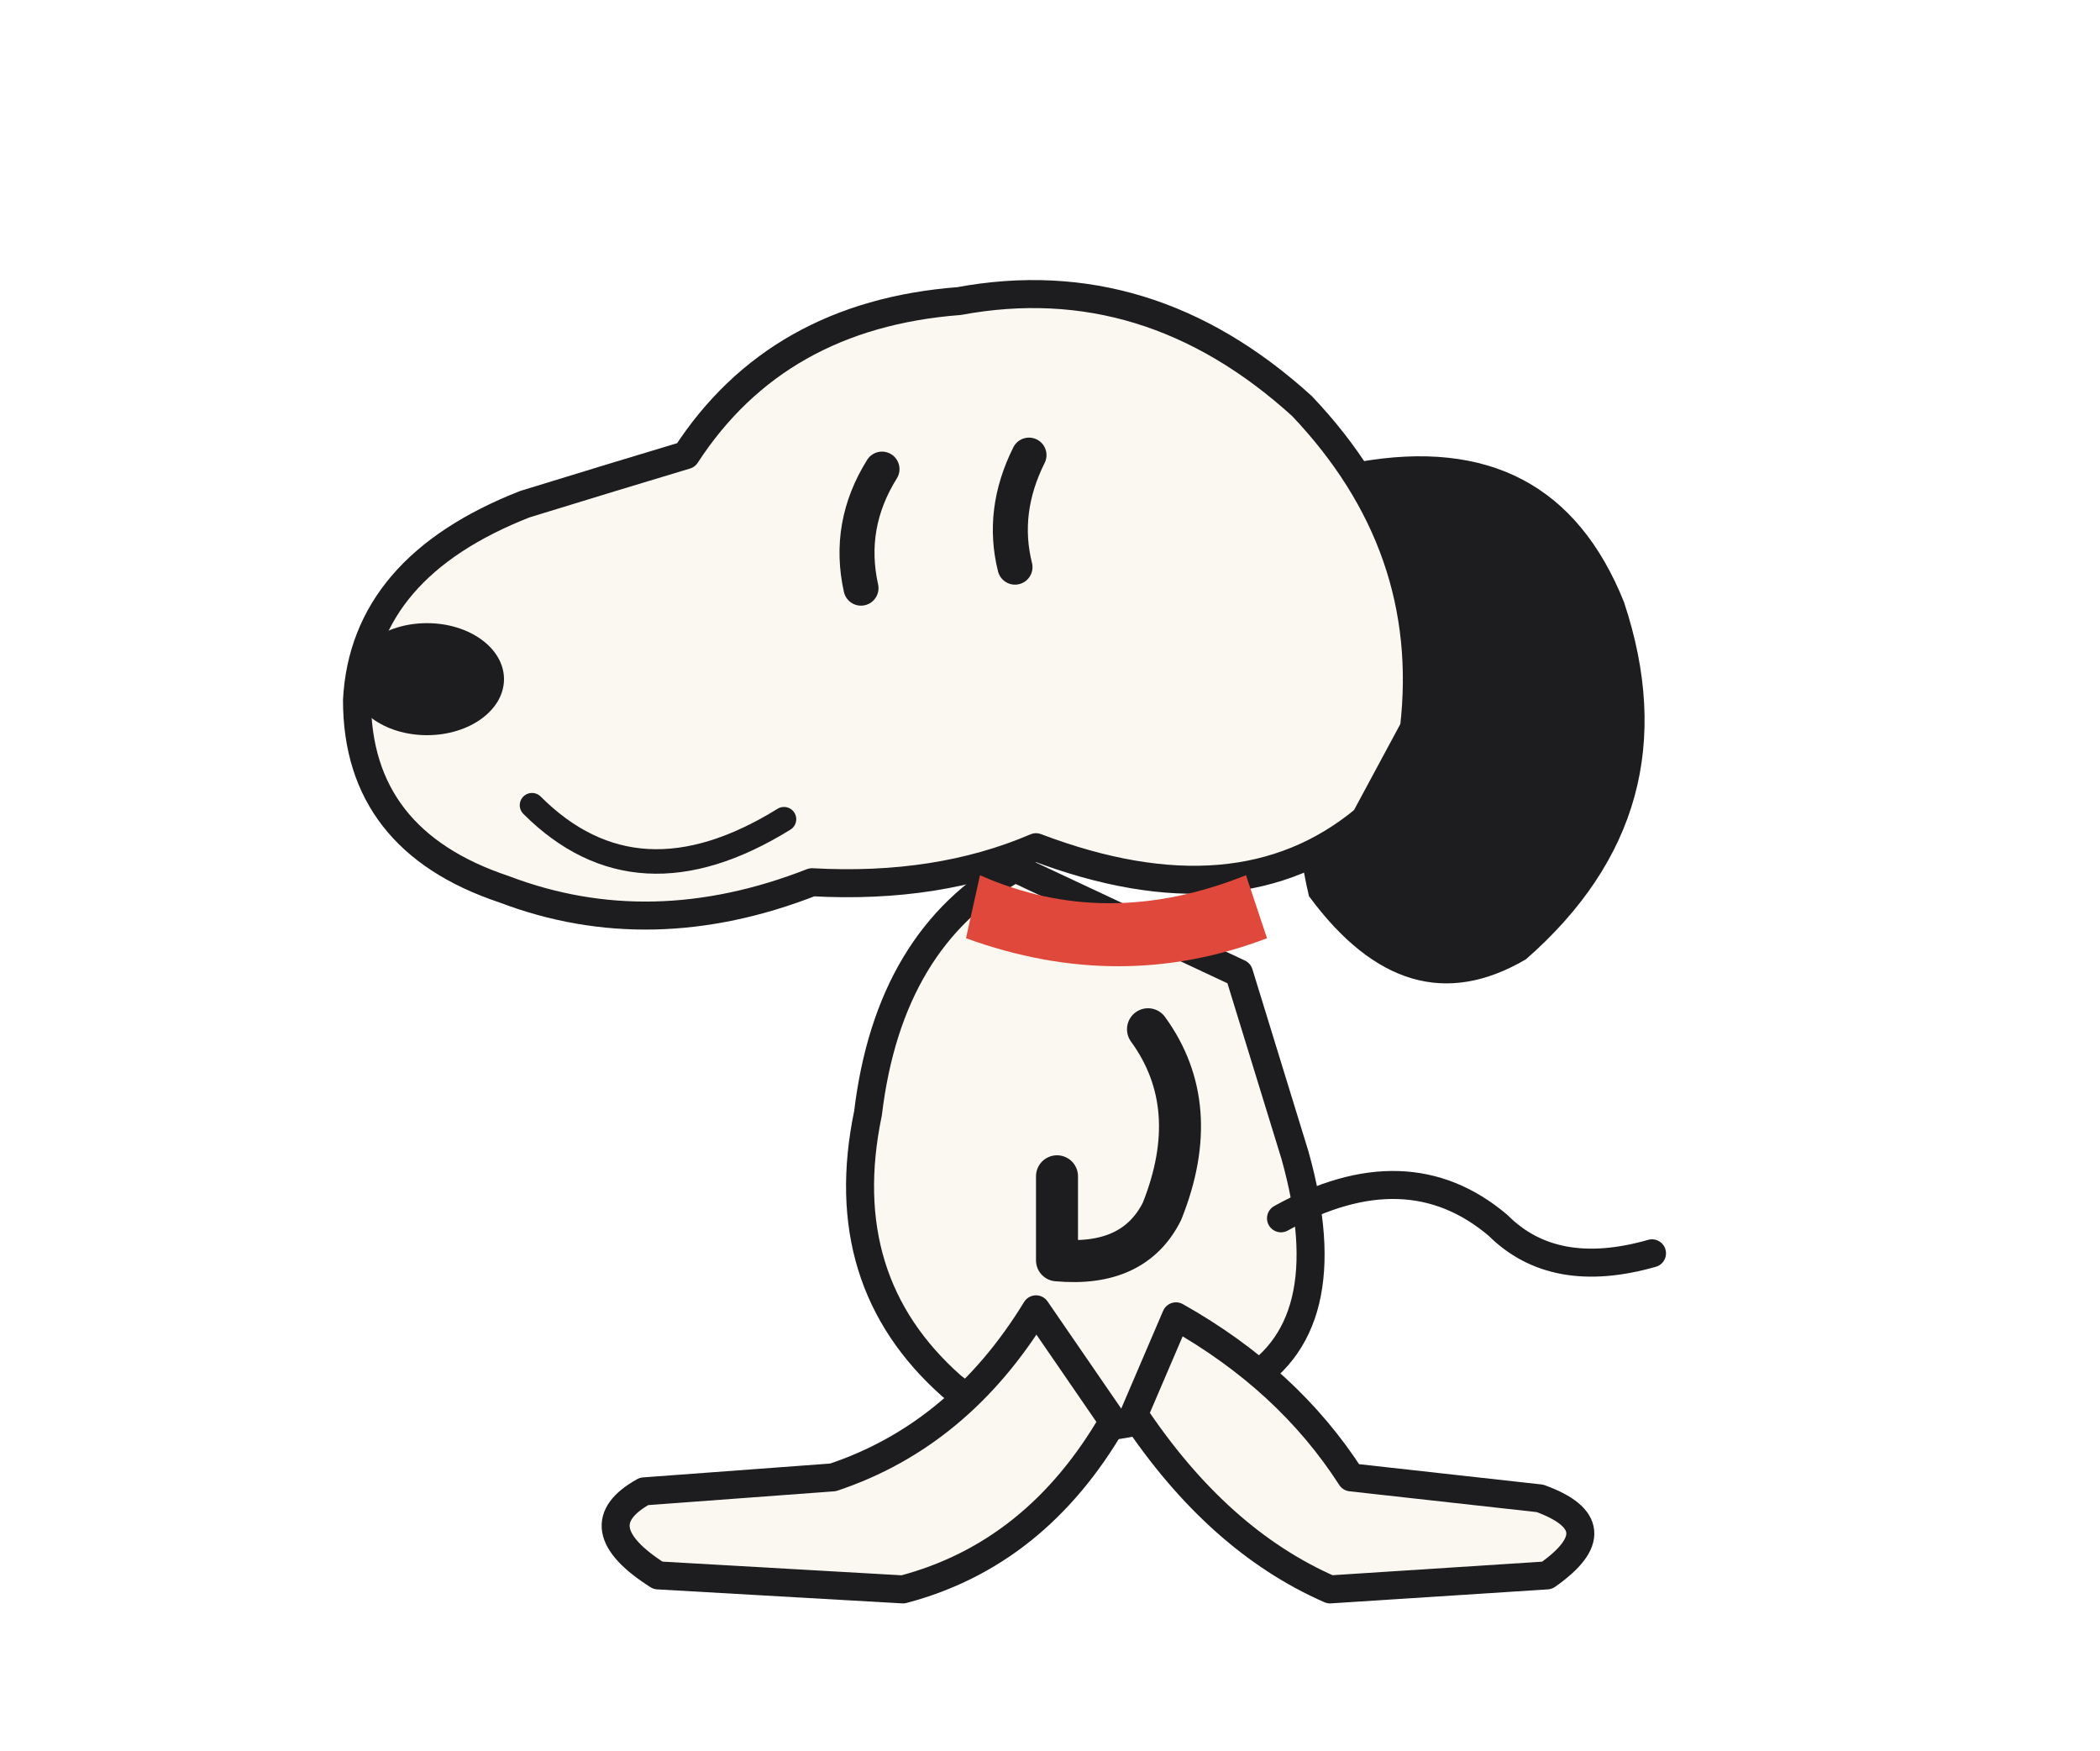
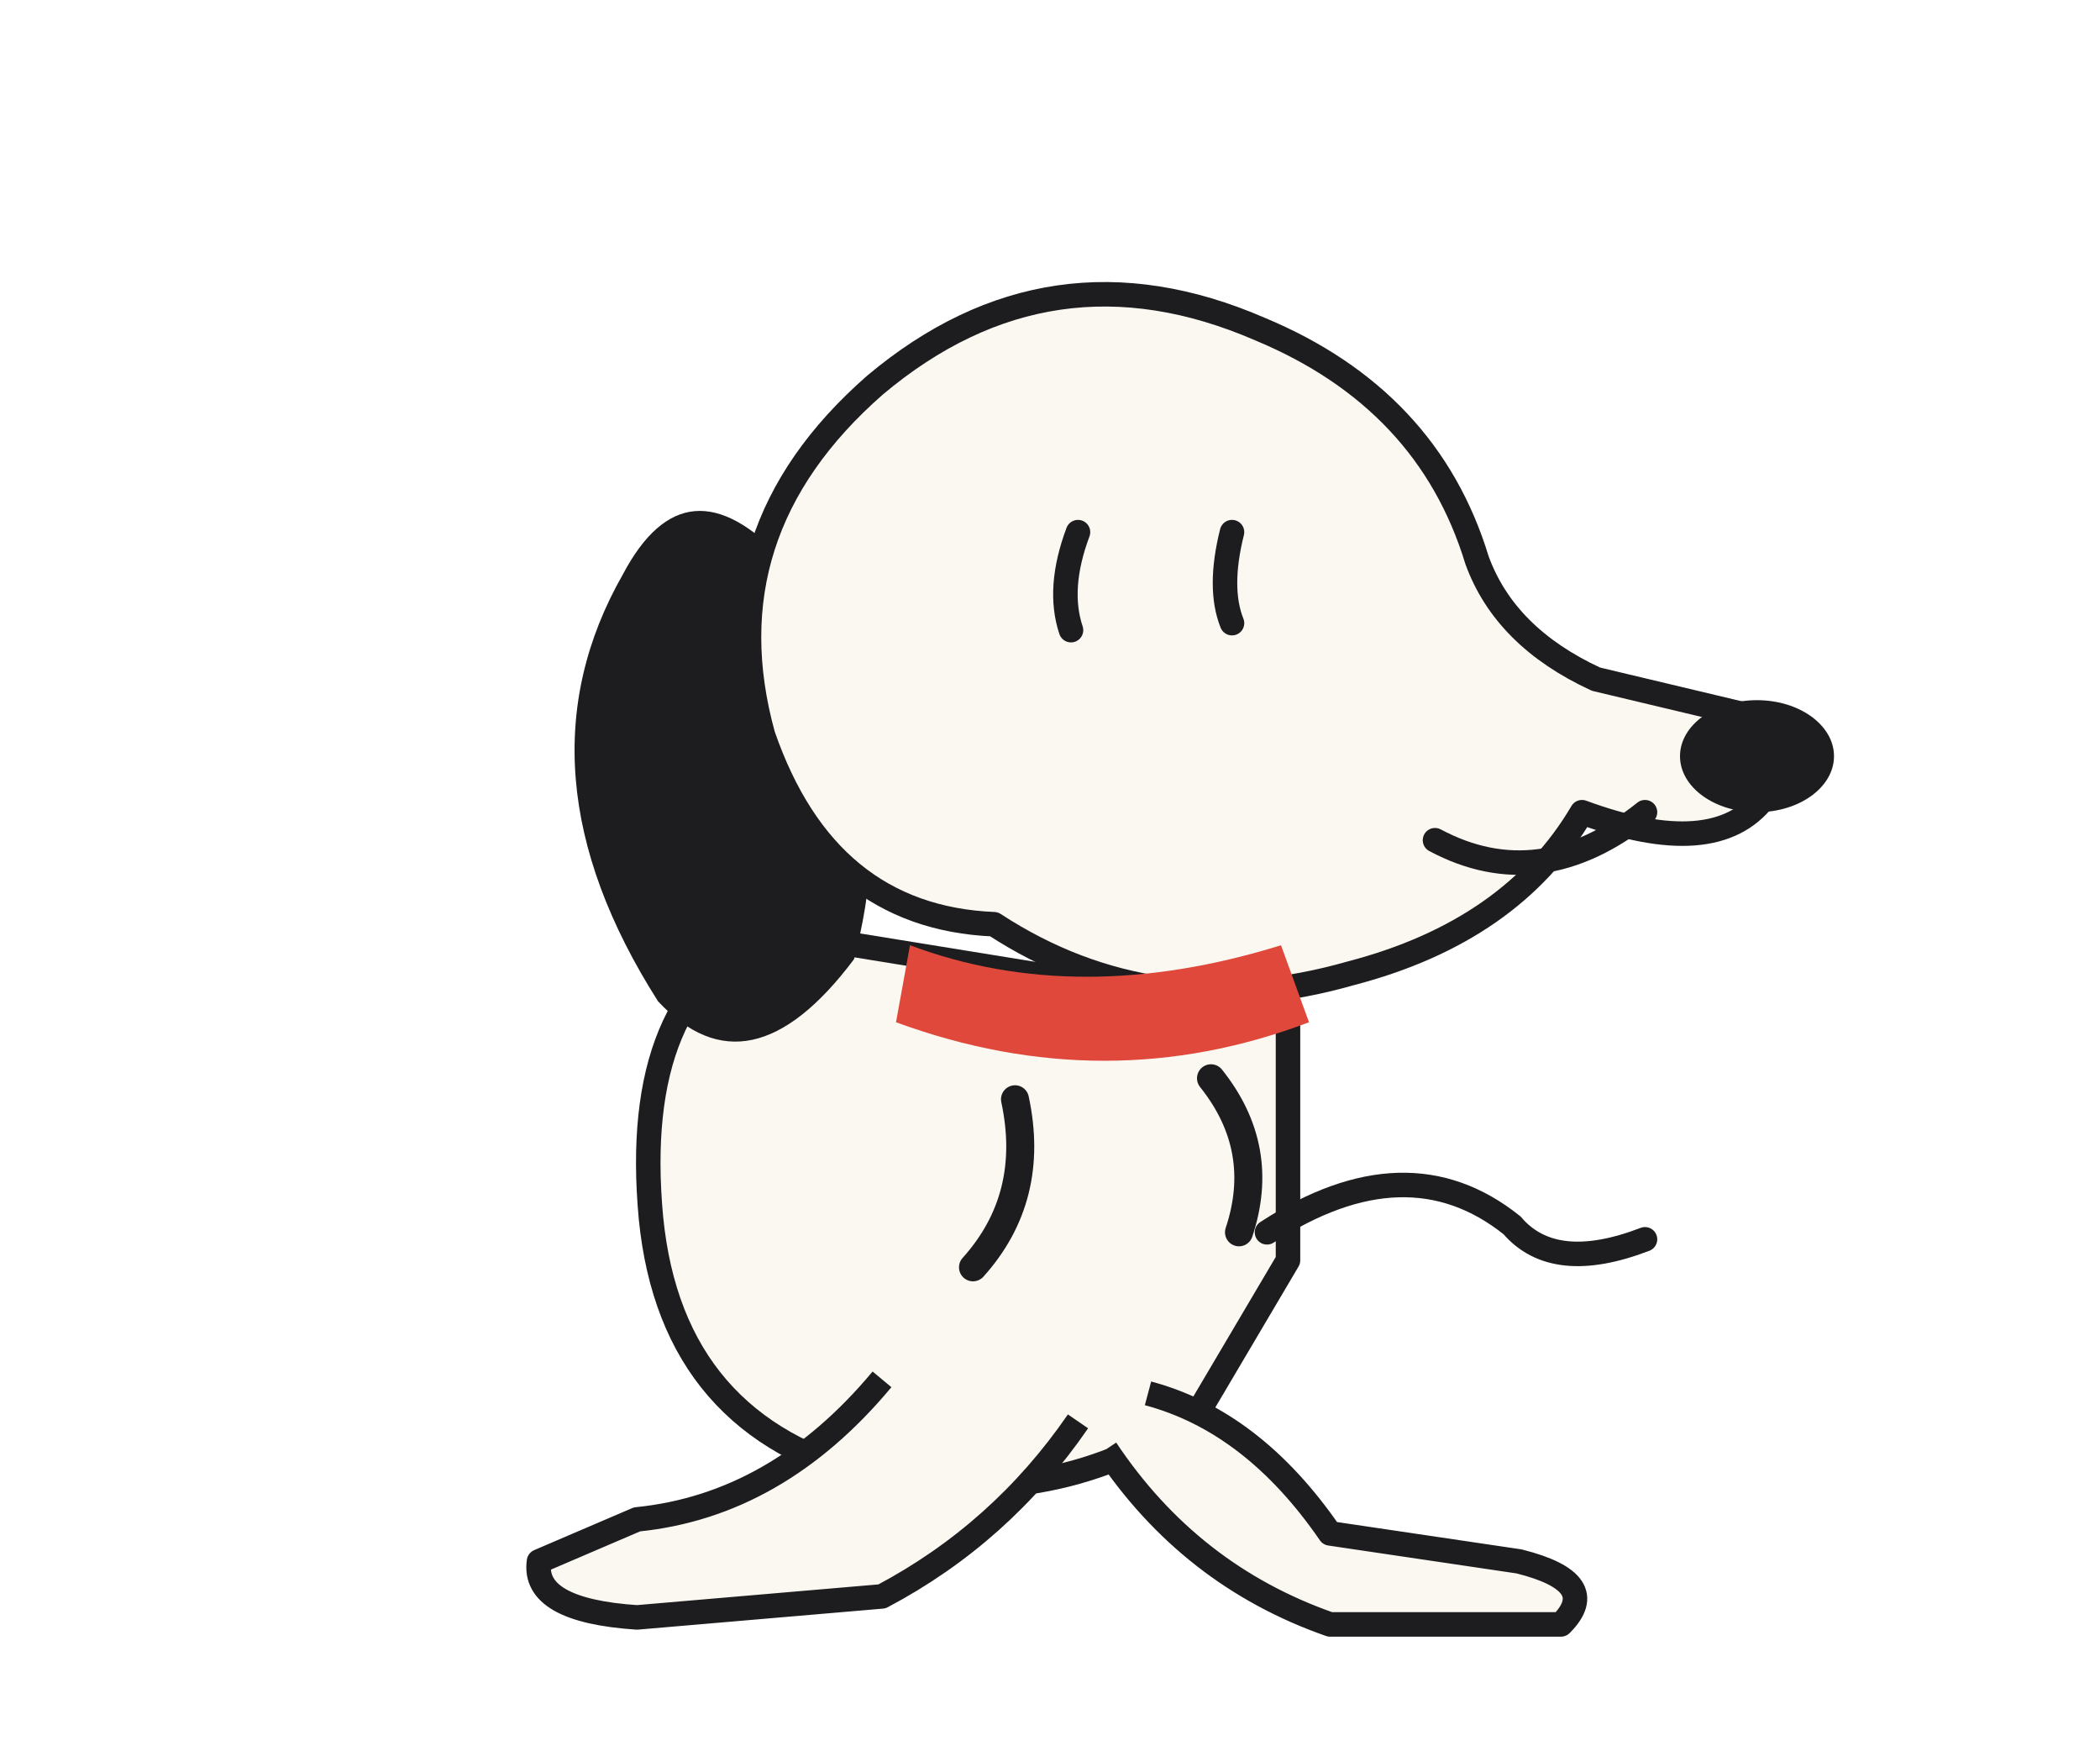
<svg xmlns="http://www.w3.org/2000/svg" width="300" height="250" viewBox="0 0 300 250">
-   <g stroke="#1D1D1F" stroke-width="4" stroke-linecap="round" stroke-linejoin="round">
-     <path d="M194 66 Q222 61 232 86 Q242 116 218 137 Q201 147 187 128 Q181 103 194 66Z" fill="#1D1D1F" stroke="none" />
-     <path d="M145 124 Q127 134 124 159 Q119 183 136 198 Q151 210 177 198 Q192 190 185 165 L177 139Z" fill="#FBF8F1" />
-     <path d="M148 187 Q137 205 119 211 L92 213 Q83 218 94 225 L129 227 Q148 222 159 203Z" fill="#FBF8F1" />
-     <path d="M168 188 Q184 197 193 211 L220 214 Q231 218 221 225 L190 227 Q174 220 162 202Z" fill="#FBF8F1" />
-     <path d="M202 104 Q205 78 186 58 Q164 38 137 43 Q111 45 98 65 Q88 68 75 72 Q52 81 51 100 Q51 120 72 127 Q93 135 116 126 Q134 127 148 121 Q177 132 195 117Z" fill="#FBF8F1" />
-     <ellipse cx="61" cy="97" rx="11" ry="8" fill="#1D1D1F" stroke="none" />
-     <path d="M126 67 Q121 75 123 84 M147 65 Q143 73 145 81" fill="none" stroke-width="5" />
-     <path d="M76 115 Q91 130 112 117" fill="none" stroke-width="3.5" />
-     <path d="M140 125 Q158 133 178 125 L181 134 Q160 142 138 134Z" fill="#E0483B" stroke="none" />
-     <path d="M164 147 Q172 158 166 173 Q162 181 151 180 L151 168" fill="none" stroke-width="6" />
-     <path d="M183 174 Q201 164 214 175 Q222 183 236 179" fill="none" stroke-width="4" />
-   </g>
+   <path d="M110 133 Q90 142 93 174 Q96 204 125 211 Q151 216 171 202 L184 180 L184 145Z" fill="#FBF8F1" stroke="#1D1D1F" stroke-width="3.5" stroke-linejoin="round" />
+   <path d="M126 197 Q111 215 91 217 L77 223 Q76 230 91 231 L126 228 Q143 219 154 203 M164 199 Q179 203 190 219 L217 223 Q229 226 223 232 L190 232 Q170 225 158 207" fill="#FBF8F1" stroke="#1D1D1F" stroke-width="3.5" stroke-linejoin="round" />
+   <path d="M112 80 Q98 65 89 82 Q73 110 94 143 Q107 157 122 137 Q130 107 112 80Z" fill="#1D1D1F" />
+   <path d="M109 105 Q101 76 125 55 Q150 34 180 47 Q204 57 211 80 Q215 91 228 97 L249 102 Q259 106 252 114 Q245 123 226 116 Q216 133 193 139 Q165 147 142 132 Q118 131 109 105Z" fill="#FBF8F1" stroke="#1D1D1F" stroke-width="3.5" stroke-linejoin="round" />
+   <ellipse cx="251" cy="108" rx="11" ry="8" fill="#1D1D1F" />
+   <path d="M154 76 Q151 84 153 90 M176 76 Q174 84 176 89 M205 120 Q220 128 235 116" fill="none" stroke="#1D1D1F" stroke-width="3.5" stroke-linecap="round" />
+   <path d="M130 135 Q154 144 183 135 L187 146 Q158 157 128 146Z" fill="#E0483B" />
+   <path d="M145 157 Q148 171 139 181 M173 154 Q181 164 177 176" fill="none" stroke="#1D1D1F" stroke-width="4" stroke-linecap="round" />
+   <path d="M181 176 Q201 163 216 175 Q222 182 235 177" fill="none" stroke="#1D1D1F" stroke-width="3.5" stroke-linecap="round" />
</svg>
